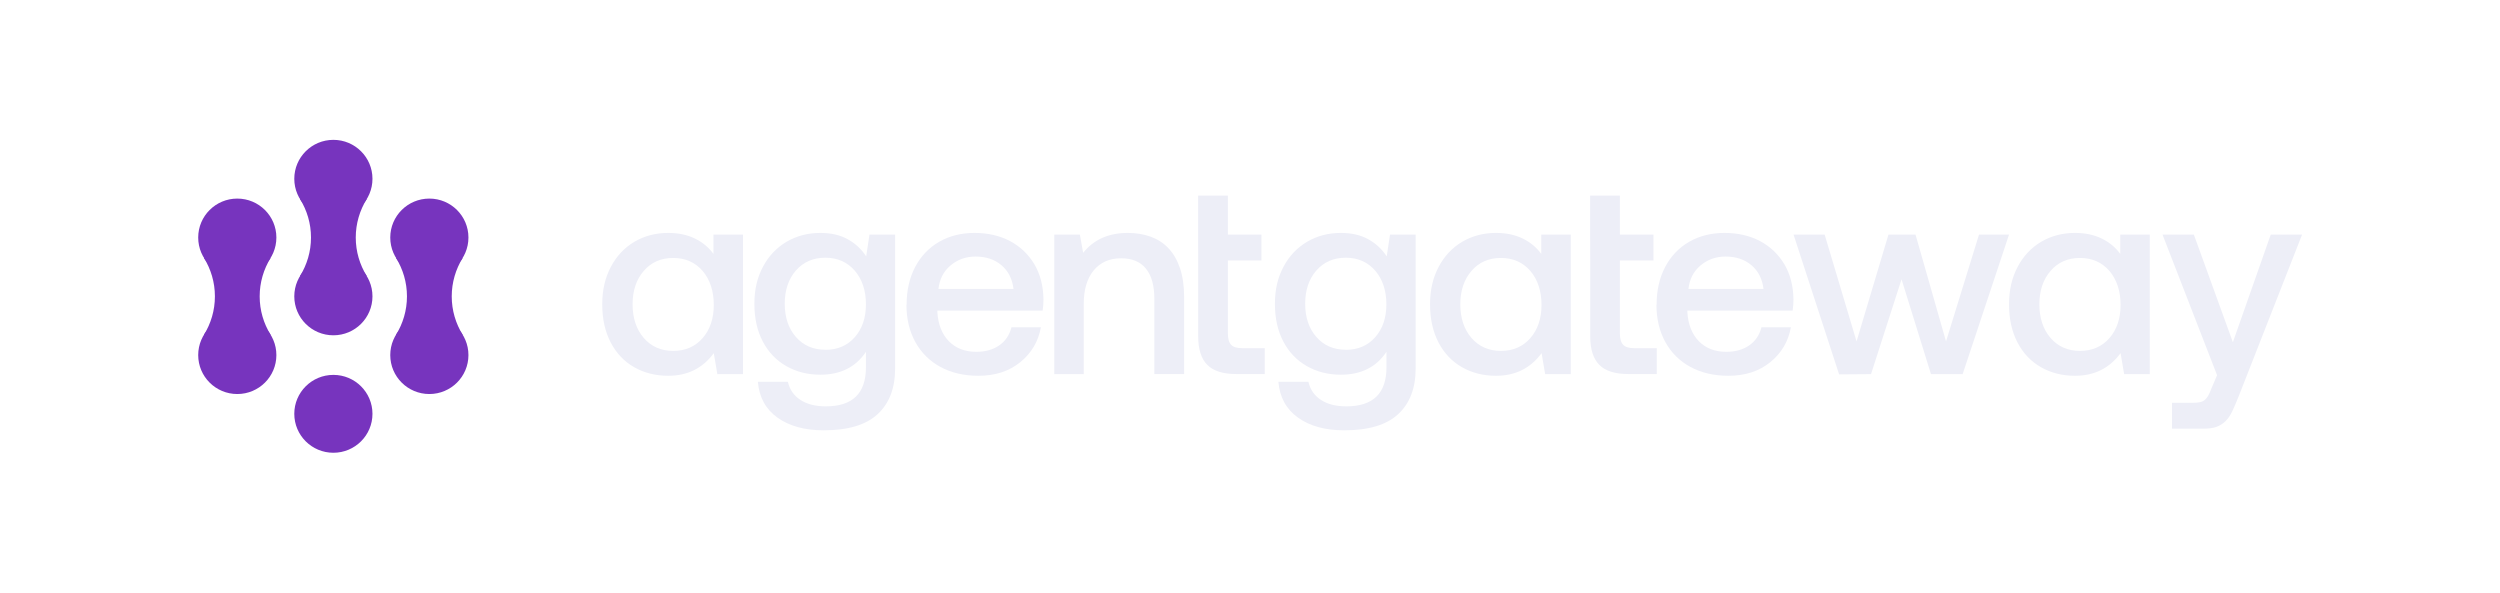
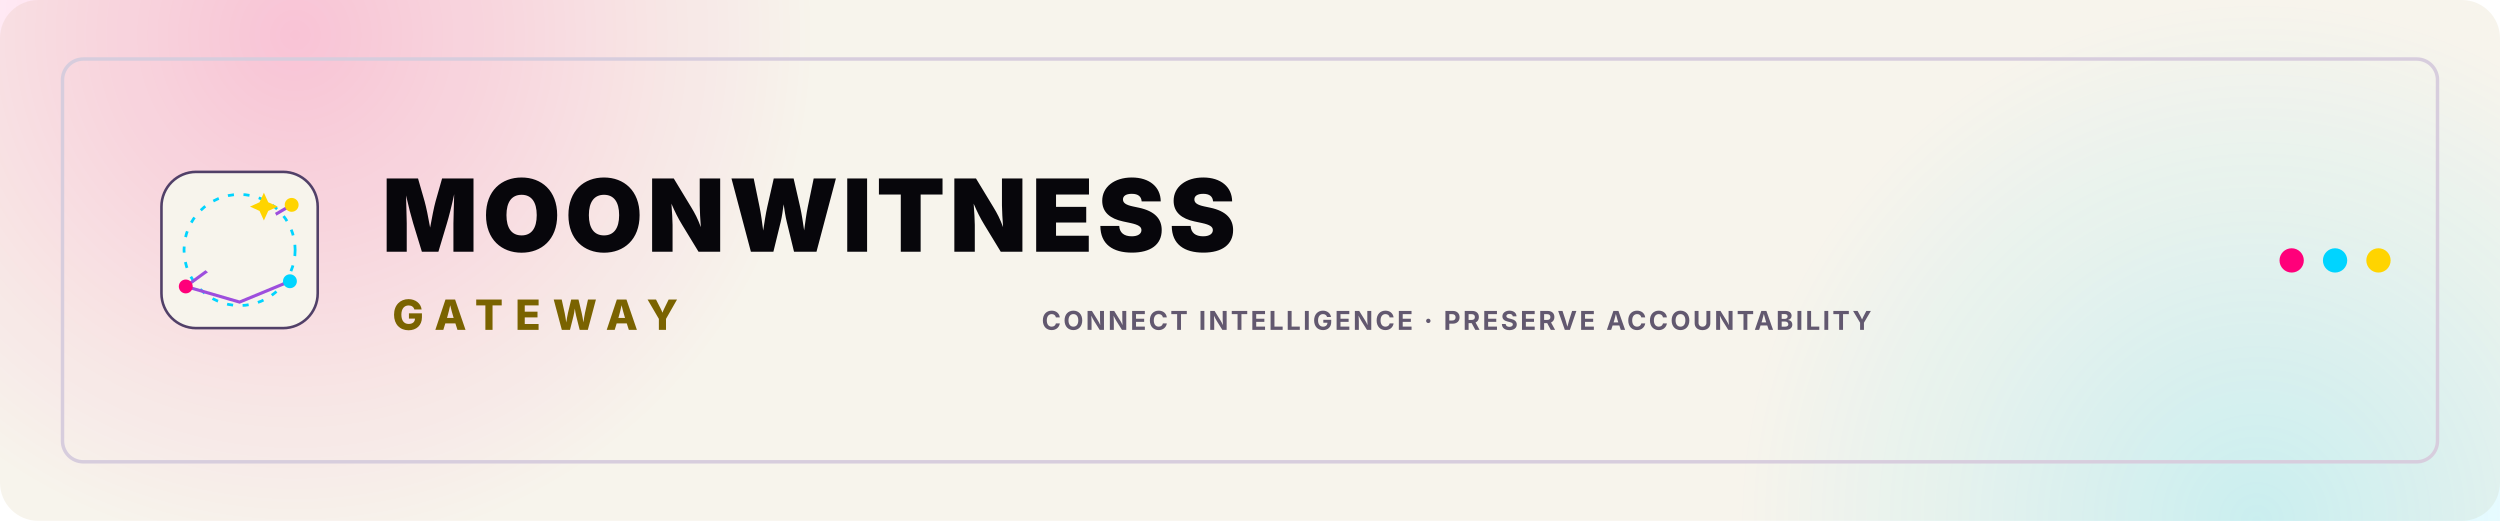
- <svg xmlns="http://www.w3.org/2000/svg" width="4496" height="1065" viewBox="0 0 4496 1065" fill="none">
-   <path d="M599.547 391.562C638.371 391.562 669.844 360.212 669.844 321.54C669.844 282.867 638.371 251.517 599.547 251.517C560.723 251.517 529.25 282.867 529.25 321.54C529.25 360.212 560.723 391.562 599.547 391.562Z" fill="#7734be" />
-   <path d="M599.547 602.999C638.371 602.999 669.844 571.649 669.844 532.977C669.844 494.304 638.371 462.954 599.547 462.954C560.723 462.954 529.25 494.304 529.25 532.977C529.25 571.649 560.723 602.999 599.547 602.999Z" fill="#7734be" />
-   <path d="M639.796 427.162C639.796 401.93 647.062 378.263 659.432 358.117L599.542 321.345L539.652 358.117C552.023 378.263 559.288 401.734 559.288 427.162C559.288 452.589 552.023 476.06 539.652 496.206L599.542 532.978L659.432 496.206C647.062 476.06 639.796 452.589 639.796 427.162Z" fill="#7734be" />
-   <path d="M772.141 497.183C810.965 497.183 842.438 465.832 842.438 427.16C842.438 388.487 810.965 357.137 772.141 357.137C733.317 357.137 701.844 388.487 701.844 427.16C701.844 465.832 733.317 497.183 772.141 497.183Z" fill="#7734be" />
-   <path d="M772.141 708.62C810.965 708.62 842.438 677.269 842.438 638.597C842.438 599.924 810.965 568.574 772.141 568.574C733.317 568.574 701.844 599.924 701.844 638.597C701.844 677.269 733.317 708.62 772.141 708.62Z" fill="#7734be" />
-   <path d="M812.39 532.977C812.39 507.745 819.655 484.079 832.026 463.932L772.136 427.161L712.246 463.932C724.617 484.079 731.882 507.55 731.882 532.977C731.882 558.404 724.617 581.876 712.246 602.022L772.136 638.793L832.026 602.022C819.655 581.876 812.39 558.404 812.39 532.977Z" fill="#7734be" />
-   <path d="M426.746 497.183C465.57 497.183 497.043 465.832 497.043 427.16C497.043 388.487 465.57 357.137 426.746 357.137C387.922 357.137 356.449 388.487 356.449 427.16C356.449 465.832 387.922 497.183 426.746 497.183Z" fill="#7734be" />
-   <path d="M426.746 708.618C465.57 708.618 497.043 677.268 497.043 638.595C497.043 599.923 465.57 568.573 426.746 568.573C387.922 568.573 356.449 599.923 356.449 638.595C356.449 677.268 387.922 708.618 426.746 708.618Z" fill="#7734be" />
-   <path d="M466.996 532.976C466.996 507.744 474.261 484.077 486.632 463.931L426.742 427.159L366.852 463.931C379.222 484.077 386.488 507.548 386.488 532.976C386.488 558.403 379.222 581.874 366.852 602.02L426.742 638.792L486.632 602.02C474.261 581.874 466.996 558.403 466.996 532.976Z" fill="#7734be" />
-   <path d="M599.547 814.242C638.371 814.242 669.844 782.891 669.844 744.219C669.844 705.547 638.371 674.196 599.547 674.196C560.723 674.196 529.25 705.547 529.25 744.219C529.25 782.891 560.723 814.242 599.547 814.242Z" fill="#7734be" />
-   <path d="M1336.17 421.862V672.833H1290.07L1283.67 635.091C1263.75 662.283 1236.38 675.805 1201.74 675.805C1178.83 675.805 1158.46 670.604 1140.47 660.351C1122.47 650.099 1108.35 635.239 1098.23 615.774C1088.12 596.308 1083.07 573.574 1083.07 547.422C1083.07 521.27 1088.27 499.427 1098.53 479.961C1108.79 460.496 1122.92 445.488 1140.91 434.789C1158.91 424.239 1179.13 418.89 1201.74 418.89C1220.03 418.89 1236.09 422.308 1249.77 428.994C1263.45 435.681 1274.6 444.894 1283.08 456.632V421.862H1336.02H1336.17ZM1210.66 631.079C1232.52 631.079 1250.21 623.352 1263.6 608.047C1276.98 592.742 1283.67 572.682 1283.67 548.313C1283.67 523.944 1276.98 502.844 1263.6 487.242C1250.21 471.789 1232.52 463.913 1210.66 463.913C1188.8 463.913 1171.1 471.64 1157.72 487.242C1144.33 502.696 1137.64 522.756 1137.64 547.273C1137.64 571.791 1144.33 592.296 1157.72 607.75C1171.1 623.203 1188.8 631.079 1210.66 631.079Z" fill="#EDEEF7" />
-   <path d="M2824.89 421.862V672.833H2778.79L2772.4 635.091C2752.47 662.283 2725.11 675.805 2690.46 675.805C2667.56 675.805 2647.18 670.604 2629.19 660.351C2611.2 650.099 2597.07 635.239 2586.96 615.774C2576.85 596.308 2571.79 573.574 2571.79 547.422C2571.79 521.27 2576.99 499.427 2587.25 479.961C2597.52 460.496 2611.64 445.488 2629.64 434.789C2647.63 424.239 2667.85 418.89 2690.46 418.89C2708.75 418.89 2724.81 422.308 2738.49 428.994C2752.17 435.681 2763.33 444.894 2771.8 456.632V421.862H2824.74H2824.89ZM2699.23 631.079C2721.09 631.079 2738.79 623.352 2752.17 608.047C2765.56 592.742 2772.25 572.682 2772.25 548.313C2772.25 523.944 2765.56 502.844 2752.17 487.242C2738.79 471.789 2721.09 463.913 2699.23 463.913C2677.37 463.913 2659.68 471.64 2646.29 487.242C2632.91 502.696 2626.22 522.756 2626.22 547.273C2626.22 571.791 2632.91 592.296 2646.29 607.75C2659.68 623.203 2677.37 631.079 2699.23 631.079Z" fill="#EDEEF7" />
-   <path d="M3866.14 421.862V672.833H3820.05L3813.65 635.091C3793.72 662.283 3766.36 675.805 3731.71 675.805C3708.81 675.805 3688.44 670.604 3670.44 660.351C3652.45 650.099 3638.32 635.239 3628.21 615.774C3618.1 596.308 3613.04 573.574 3613.04 547.422C3613.04 521.27 3618.25 499.427 3628.51 479.961C3638.77 460.496 3652.9 445.488 3670.89 434.789C3688.88 424.239 3709.11 418.89 3731.71 418.89C3750 418.89 3766.06 422.308 3779.75 428.994C3793.43 435.681 3804.58 444.894 3813.06 456.632V421.862H3866H3866.14ZM3740.63 631.079C3762.49 631.079 3780.19 623.352 3793.58 608.047C3806.96 592.742 3813.65 572.682 3813.65 548.313C3813.65 523.944 3806.96 502.844 3793.58 487.242C3780.19 471.789 3762.49 463.913 3740.63 463.913C3718.77 463.913 3701.08 471.64 3687.69 487.242C3674.31 502.696 3667.62 522.756 3667.62 547.273C3667.62 571.791 3674.31 592.296 3687.69 607.75C3701.08 623.203 3718.77 631.079 3740.63 631.079Z" fill="#EDEEF7" />
-   <path d="M1609.79 421.862V662.58C1609.79 697.945 1599.38 725.286 1578.42 744.751C1557.45 764.217 1525.18 773.875 1481.31 773.875C1447.25 773.875 1419.6 766.297 1398.33 751.141C1377.06 735.984 1365.32 714.439 1362.94 686.652H1416.92C1420.19 700.768 1427.77 711.615 1439.52 719.194C1451.27 726.92 1466.44 730.784 1485.18 730.784C1533.21 730.784 1557.3 707.455 1557.3 660.649V632.713C1539.01 660.203 1511.65 673.873 1475.36 673.873C1452.46 673.873 1432.09 668.673 1414.09 658.42C1396.1 648.167 1381.97 633.456 1371.86 614.288C1361.75 595.12 1356.69 572.534 1356.69 546.382C1356.69 520.23 1361.9 498.981 1372.16 479.664C1382.42 460.347 1396.55 445.488 1414.54 434.789C1432.53 424.239 1452.76 418.89 1475.36 418.89C1494.4 418.89 1510.75 422.605 1524.43 430.183C1538.12 437.761 1549.27 448.014 1557.75 461.09L1563.69 421.862H1609.79ZM1484.28 629.147C1506.14 629.147 1523.84 621.569 1537.22 606.413C1550.61 591.256 1557.3 571.494 1557.3 547.273C1557.3 523.053 1550.61 502.25 1537.22 486.796C1523.84 471.343 1506.14 463.468 1484.28 463.468C1462.42 463.468 1444.73 471.194 1431.34 486.499C1417.96 501.804 1411.27 521.864 1411.27 546.233C1411.27 570.602 1417.96 590.662 1431.34 605.967C1444.73 621.272 1462.42 628.999 1484.28 628.999V629.147Z" fill="#EDEEF7" />
-   <path d="M1630.46 547.868C1630.46 522.013 1635.67 499.427 1645.93 479.961C1656.19 460.496 1670.61 445.488 1689.05 434.789C1707.49 424.239 1728.76 418.89 1752.55 418.89C1776.34 418.89 1798.06 423.794 1816.5 433.601C1834.94 443.408 1849.51 457.375 1860.22 475.206C1870.77 493.186 1876.28 514.286 1876.57 538.506C1876.57 545.044 1876.13 551.731 1875.09 558.566H1685.78V561.538C1687.12 583.381 1693.96 600.766 1706.3 613.545C1718.79 626.324 1735.3 632.713 1755.82 632.713C1772.18 632.713 1785.86 628.85 1797.01 621.123C1808.17 613.396 1815.45 602.549 1819.02 588.582H1871.96C1867.35 614.139 1855.01 634.942 1834.94 651.287C1814.86 667.632 1789.73 675.805 1759.69 675.805C1733.52 675.805 1710.76 670.456 1691.28 659.906C1671.8 649.356 1656.78 634.348 1646.08 615.031C1635.52 595.714 1630.16 573.425 1630.16 547.868H1630.46ZM1822.74 519.784C1820.51 501.507 1813.22 487.242 1800.88 476.841C1788.69 466.588 1773.22 461.387 1754.48 461.387C1737.09 461.387 1722.21 466.737 1709.57 477.287C1696.93 487.837 1689.65 502.101 1687.71 519.635H1822.59L1822.74 519.784Z" fill="#EDEEF7" />
-   <path d="M1895.91 421.862H1942.01L1947.95 454.701C1966.99 430.777 1993.76 418.89 2028.41 418.89C2043.13 418.89 2056.66 421.119 2069.15 425.577C2081.49 430.035 2092.35 436.87 2101.27 446.38C2110.34 455.889 2117.18 467.925 2122.09 482.339C2127 496.752 2129.53 514.286 2129.53 534.494V672.684H2075.99V537.466C2075.99 513.692 2070.94 495.415 2060.82 483.082C2050.71 470.6 2035.84 464.508 2016.21 464.508C1995.24 464.508 1978.89 471.789 1966.84 486.351C1954.94 500.913 1949 520.973 1949 546.382V672.833H1896.05V421.862H1895.91Z" fill="#EDEEF7" />
-   <path d="M2154.66 421.862V351.727H2208.2V421.862H2268.57V468.371H2208.2V599.28C2208.2 609.087 2210.13 616.071 2214.14 620.083C2218.01 624.243 2224.7 626.175 2234.22 626.175H2274.52V672.684H2223.51C2199.57 672.684 2182.17 667.186 2171.32 656.339C2160.31 645.343 2154.81 628.107 2154.81 604.629V468.371" fill="#EDEEF7" />
-   <path d="M2859.69 421.862V351.727H2913.22V421.862H2973.6V468.371H2913.22V599.28C2913.22 609.087 2915.16 616.071 2919.17 620.083C2923.04 624.243 2929.73 626.175 2939.25 626.175H2979.55V672.684H2928.54C2904.6 672.684 2887.2 667.186 2876.34 656.339C2865.34 645.343 2859.84 628.107 2859.84 604.629V468.371" fill="#EDEEF7" />
-   <path d="M2545.91 421.862V662.58C2545.91 697.945 2535.5 725.286 2514.53 744.751C2493.57 764.217 2461.3 773.875 2417.43 773.875C2383.37 773.875 2355.71 766.297 2334.45 751.141C2313.18 735.984 2301.43 714.439 2299.05 686.652H2353.04C2356.31 700.768 2363.89 711.615 2375.64 719.194C2387.39 726.92 2402.56 730.784 2421.29 730.784C2469.33 730.784 2493.42 707.455 2493.42 660.649V632.713C2475.13 660.203 2447.76 673.873 2411.48 673.873C2388.58 673.873 2368.2 668.673 2350.21 658.42C2332.22 648.167 2318.09 633.456 2307.98 614.288C2297.86 595.12 2292.81 572.534 2292.81 546.382C2292.81 520.23 2298.01 498.981 2308.27 479.664C2318.54 460.347 2332.66 445.488 2350.66 434.789C2368.65 424.239 2388.87 418.89 2411.48 418.89C2430.51 418.89 2446.87 422.605 2460.55 430.183C2474.23 437.761 2485.39 448.014 2493.86 461.09L2499.81 421.862H2545.91ZM2420.25 629.147C2442.11 629.147 2459.81 621.569 2473.19 606.413C2486.58 591.256 2493.27 571.494 2493.27 547.273C2493.27 523.053 2486.58 502.25 2473.19 486.796C2459.81 471.343 2442.11 463.468 2420.25 463.468C2398.39 463.468 2380.7 471.194 2367.31 486.499C2353.93 501.804 2347.24 521.864 2347.24 546.233C2347.24 570.602 2353.93 590.662 2367.31 605.967C2380.7 621.272 2398.39 628.999 2420.25 628.999V629.147Z" fill="#EDEEF7" />
-   <path d="M2979.25 547.868C2979.25 522.013 2984.45 499.427 2994.71 479.961C3004.97 460.496 3019.4 445.488 3037.84 434.789C3056.28 424.239 3077.54 418.89 3101.34 418.89C3125.13 418.89 3146.84 423.794 3165.28 433.601C3183.72 443.408 3198.29 457.375 3209 475.206C3219.56 493.186 3225.06 514.286 3225.36 538.506C3225.36 545.044 3224.91 551.731 3223.87 558.566H3034.57V561.538C3035.9 583.381 3042.75 600.766 3055.09 613.545C3067.58 626.324 3084.09 632.713 3104.61 632.713C3120.97 632.713 3134.65 628.85 3145.8 621.123C3156.95 613.396 3164.24 602.549 3167.81 588.582H3220.75C3216.14 614.139 3203.8 634.942 3183.72 651.287C3163.65 667.632 3138.51 675.805 3108.47 675.805C3082.3 675.805 3059.55 670.456 3040.07 659.906C3020.59 649.356 3005.57 634.348 2994.86 615.031C2984.3 595.714 2978.95 573.425 2978.95 547.868H2979.25ZM3171.53 519.784C3169.3 501.507 3162.01 487.242 3149.67 476.841C3137.47 466.588 3122.01 461.387 3103.27 461.387C3085.87 461.387 3071 466.737 3058.36 477.287C3045.72 487.837 3038.43 502.101 3036.5 519.635H3171.38L3171.53 519.784Z" fill="#EDEEF7" />
-   <path d="M3225.51 421.862H3281.43L3338.83 613.991L3396.23 421.862H3444.86L3499.73 613.991L3559.06 421.862H3613.05L3529.62 672.833H3472.67L3419.72 502.25L3364.85 672.833L3307.45 673.279L3225.51 421.862Z" fill="#EDEEF7" />
-   <path d="M3945.41 421.862L4015.6 615.477L4083.71 421.862H4140.07L4026.3 712.061C4021.99 722.908 4018.13 731.972 4014.56 739.551C4010.99 747.129 4006.82 753.072 4002.07 757.679C3997.31 762.285 3991.95 765.554 3985.86 767.783C3979.76 769.863 3972.17 770.903 3963.1 770.903H3906.15V724.394H3943.47C3948.38 724.394 3952.55 724.097 3955.97 723.354C3959.39 722.76 3962.21 721.422 3964.59 719.639C3966.82 717.856 3969.05 715.33 3970.99 712.061C3972.92 708.792 3974.85 704.334 3976.93 698.836L3987.19 674.765L3889.05 421.862H3945.41Z" fill="#EDEEF7" />
+ <svg xmlns="http://www.w3.org/2000/svg" width="1440" height="300" viewBox="0 0 1440 300">
+   <defs>
+     <radialGradient id="a">
+       <stop stop-color="#FF007A" stop-opacity=".2" />
+       <stop offset="1" stop-color="#FF007A" stop-opacity="0" />
+     </radialGradient>
+     <radialGradient id="b">
+       <stop stop-color="#00D4FF" stop-opacity=".18" />
+       <stop offset="1" stop-color="#00D4FF" stop-opacity="0" />
+     </radialGradient>
+   </defs>
+   <rect width="1440" height="300" rx="22" fill="#f7f4ec" />
+   <circle cx="170" cy="20" r="300" fill="url(#a)" />
+   <circle cx="1300" cy="300" r="300" fill="url(#b)" />
+   <rect x="36" y="34" width="1368" height="232" rx="12" fill="none" stroke="#d7cddd" stroke-width="2" />
+   <g transform="translate(90 96)">
+     <rect x="3" y="3" width="90" height="90" rx="20" fill="#f7f4ec" stroke="#514068" stroke-width="1.5" />
+     <circle cx="48" cy="48" r="32" fill="none" stroke="#00D4FF" stroke-width="1.6" stroke-dasharray="3.5 5.5" />
+     <path d="M17 69L39 53L61 32L78 22M17 69L48 78L77 66" fill="none" stroke="#9D4EDD" stroke-width="1.8" />
+     <circle cx="42" cy="45" r="20" fill="#F7F4EC" />
+     <circle cx="53" cy="36" r="18" fill="#f7f4ec" />
+     <circle cx="17" cy="69" r="4" fill="#FF007A" />
+     <circle cx="78" cy="22" r="4" fill="#FFD400" />
+     <circle cx="77" cy="66" r="4" fill="#00D4FF" />
+     <path d="M62 15l2.5 5.5 5.5 2.5-5.5 2.5-2.5 5.5-2.5-5.5-5.5-2.5 5.5-2.5z" fill="#FFD400" />
+   </g>
+   <text x="220" y="145" fill="#07060B" font-family="Inter,Arial,sans-serif" font-size="58" font-weight="850" letter-spacing="2.5">MOONWITNESS</text>
+   <text x="226" y="190" fill="#7A6300" font-family="Inter,Arial,sans-serif" font-size="24" font-weight="800" letter-spacing="7">GATEWAY</text>
+   <text x="600" y="190" fill="#62586F" font-family="Inter,Arial,sans-serif" font-size="15" font-weight="650" letter-spacing="1.4">CONNECT INTELLIGENCE · PRESERVE ACCOUNTABILITY</text>
+   <circle cx="1320" cy="150" r="7" fill="#FF007A" />
+   <circle cx="1345" cy="150" r="7" fill="#00D4FF" />
+   <circle cx="1370" cy="150" r="7" fill="#FFD400" />
</svg>
